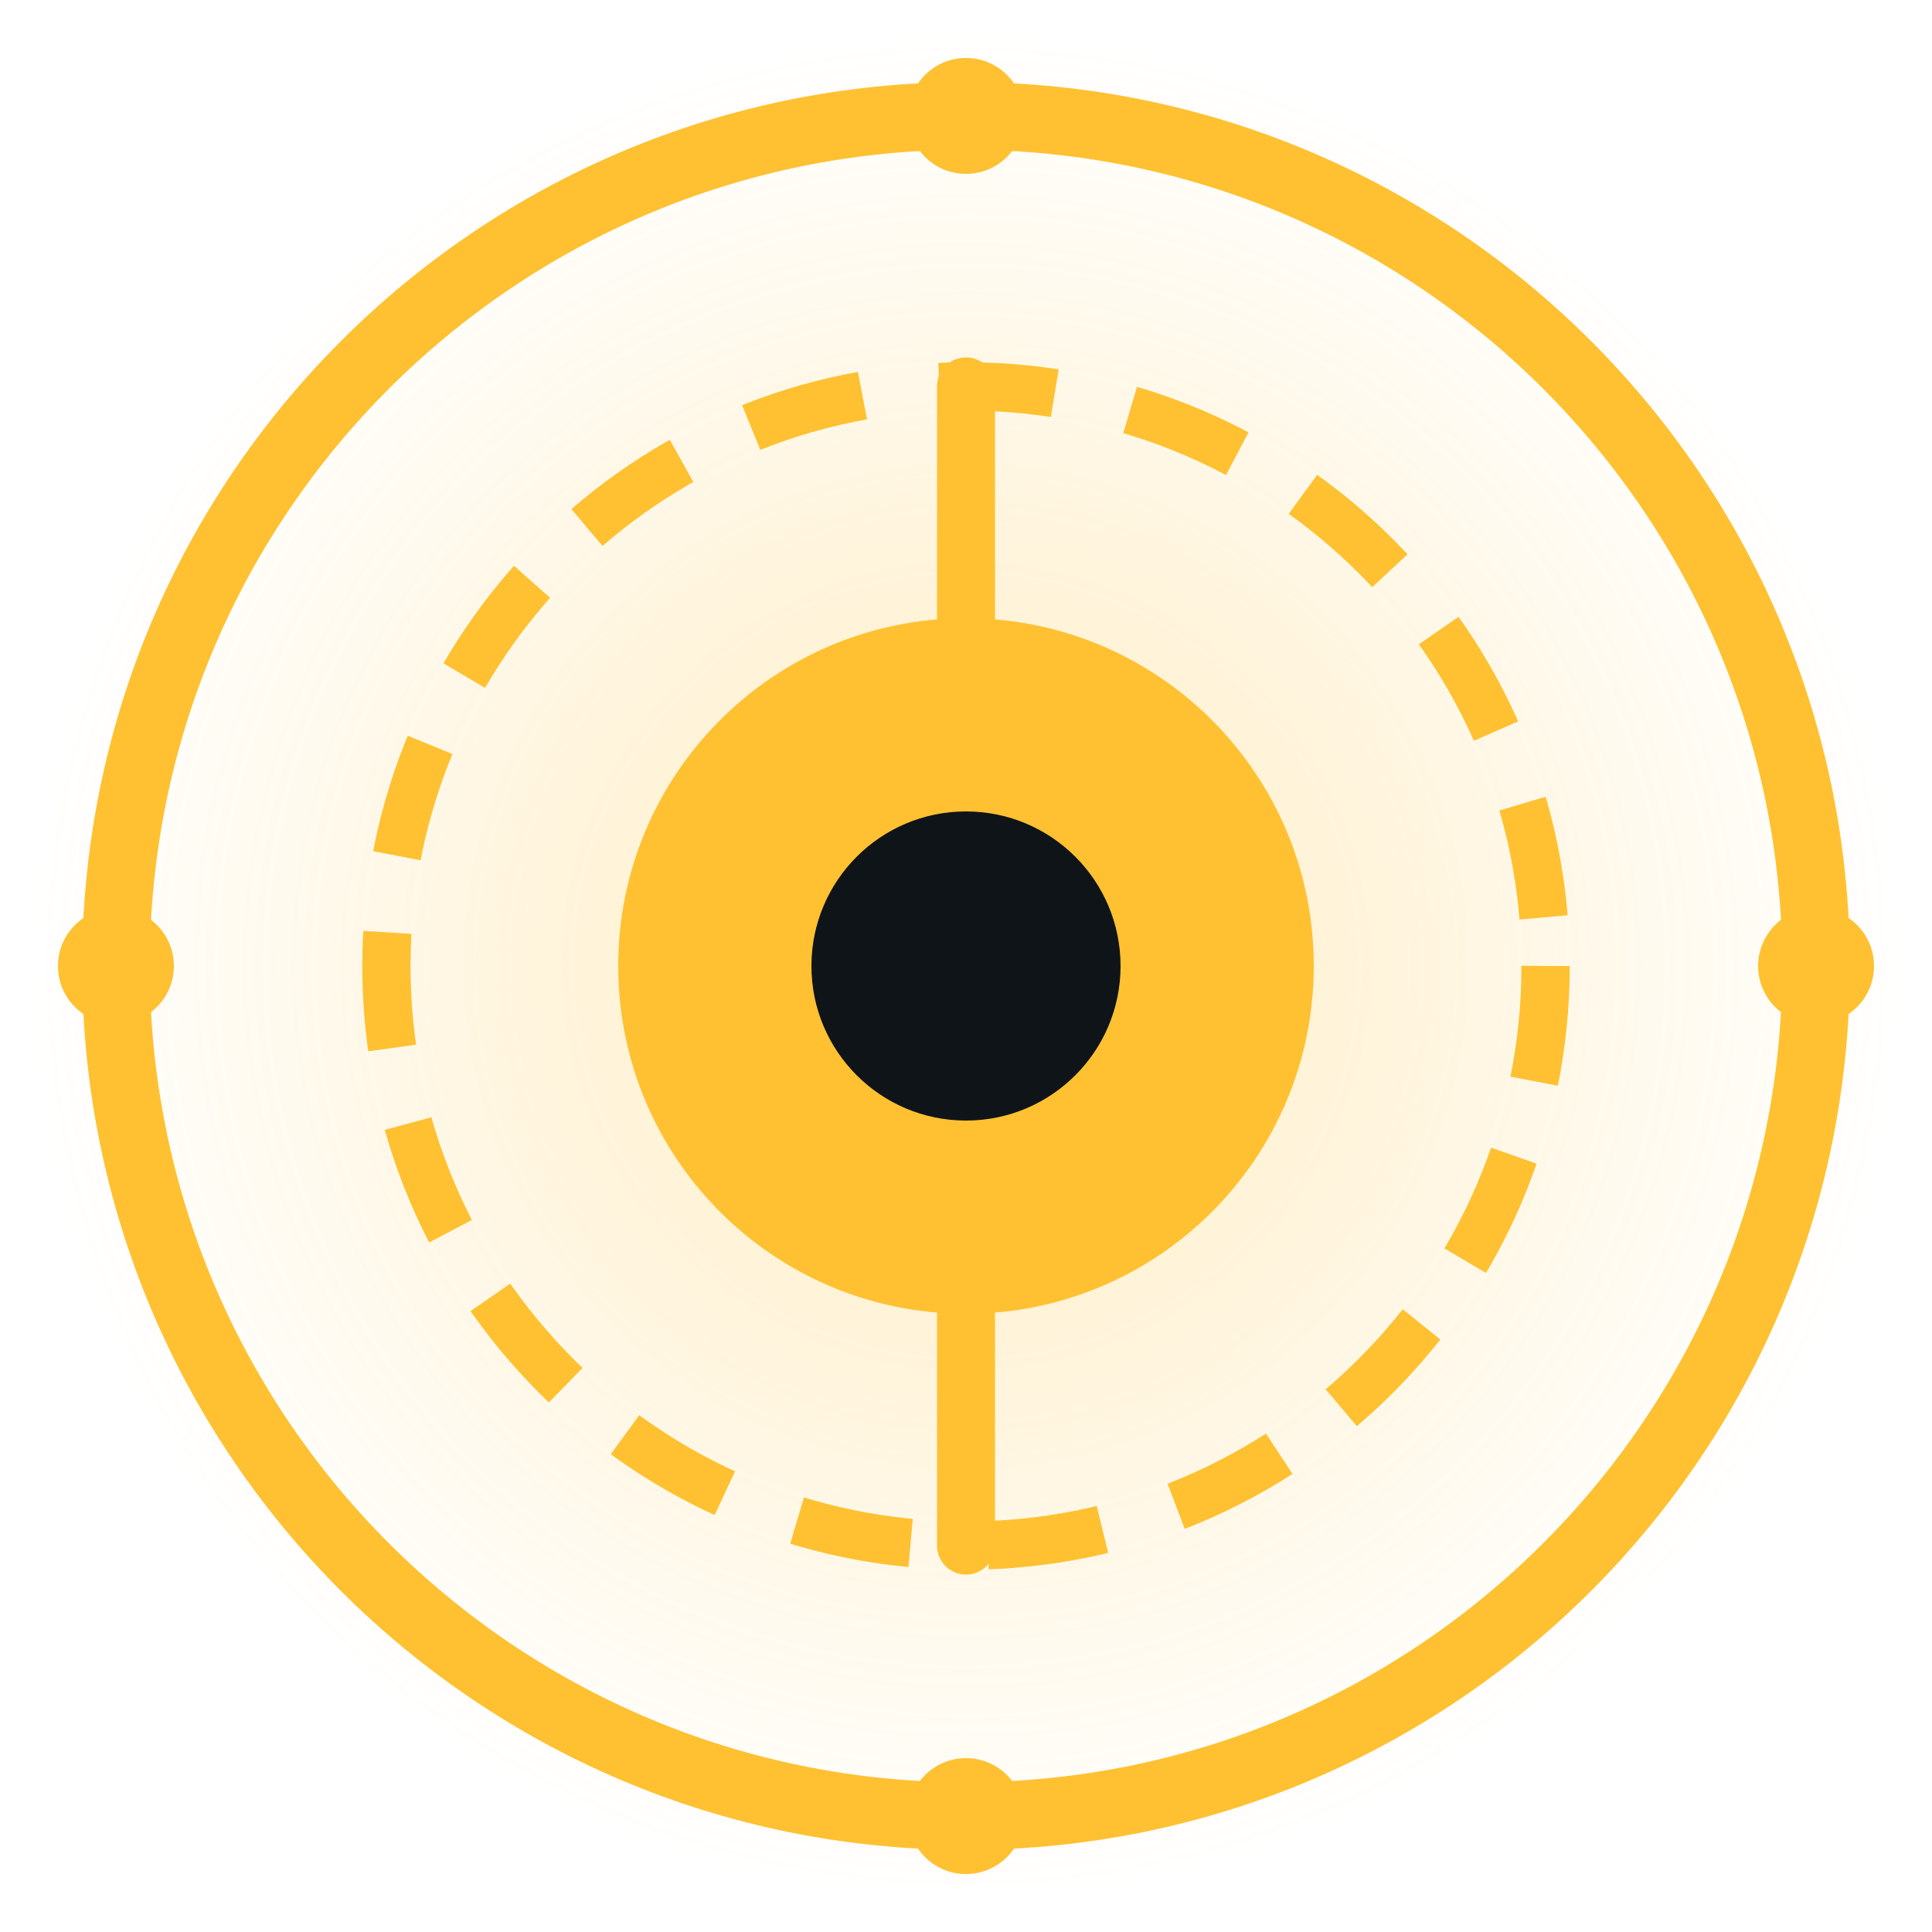
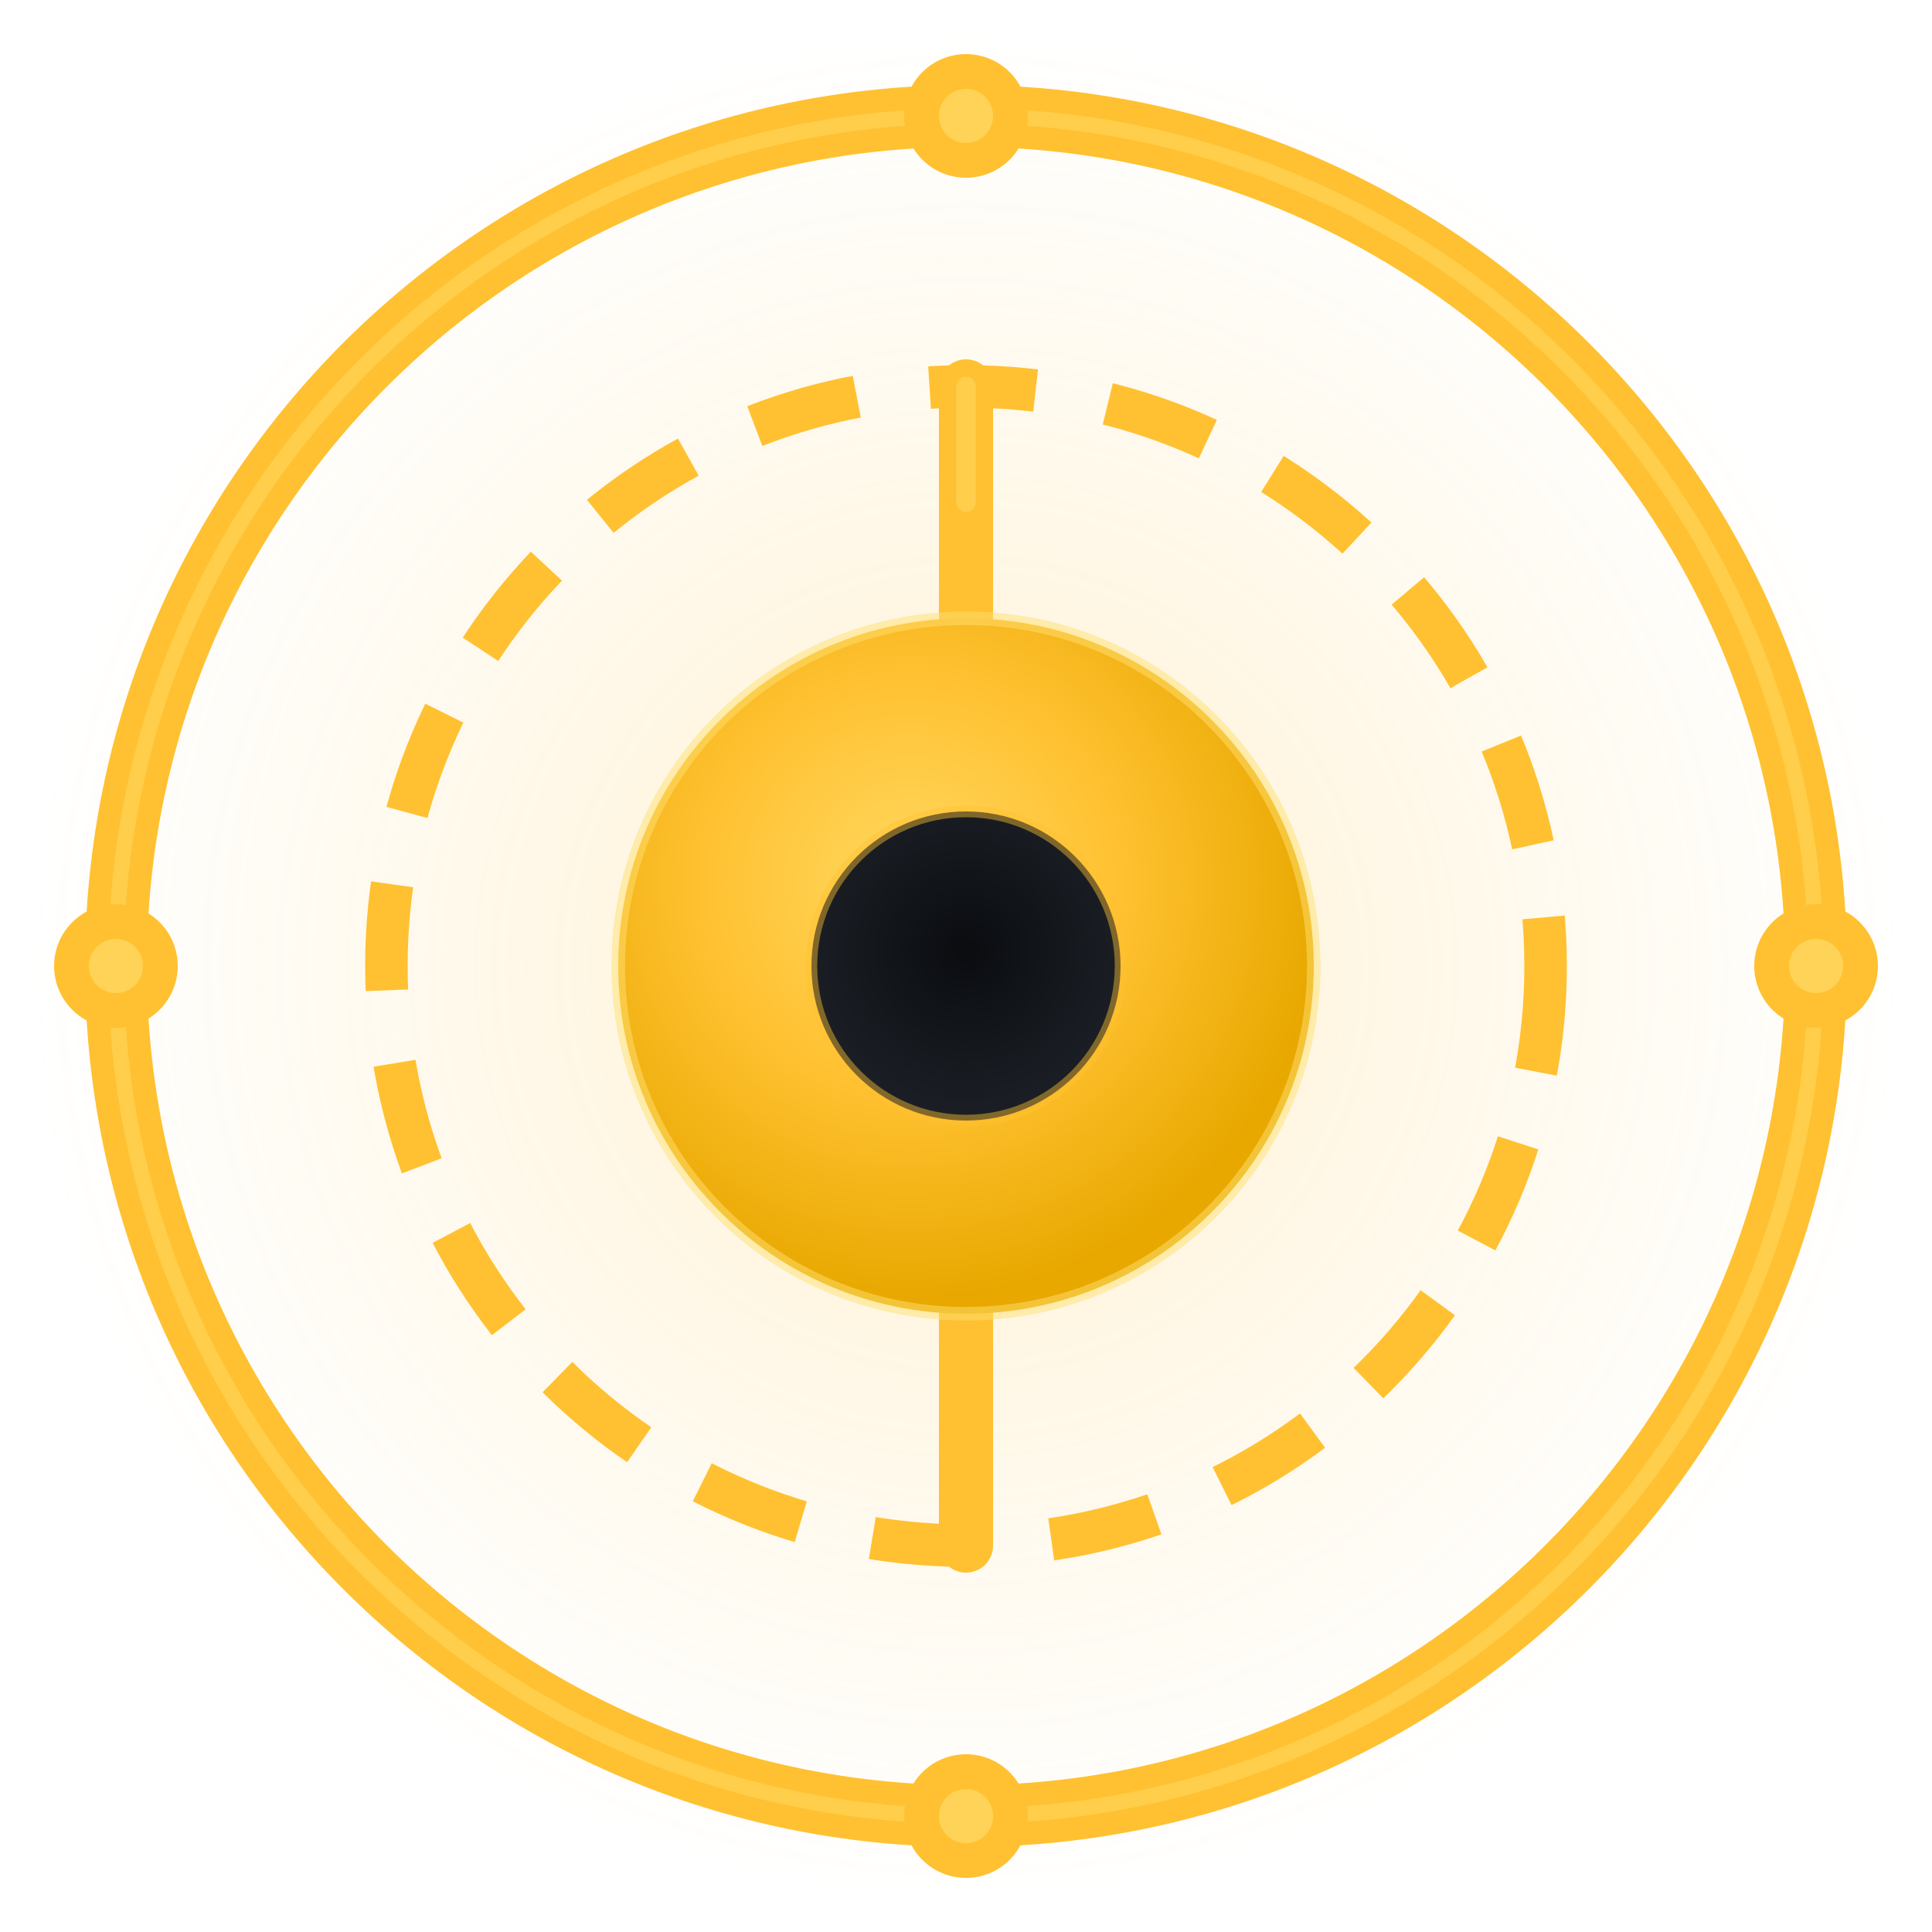
<svg xmlns="http://www.w3.org/2000/svg" viewBox="0 0 100 100" role="img" aria-label="Tauri logo">
  <defs>
-     <radialGradient id="tauriGlow" cx="50%" cy="50%" r="50%">
-       <stop offset="0%" stop-color="#FFC131" stop-opacity="0.3" />
-       <stop offset="100%" stop-color="#FFC131" stop-opacity="0" />
+     <radialGradient id="tauri-inner-rg" cx="42%" cy="38%" r="60%">
+       <stop offset="0%" stop-color="#FFD860" />
+       <stop offset="50%" stop-color="#FFC131" />
+       <stop offset="100%" stop-color="#E8A800" />
+     </radialGradient>
+     <radialGradient id="tauri-glow-rg" cx="50%" cy="50%" r="50%">
+       <stop offset="0%" stop-color="#FFC131" stop-opacity="0.22" />
+       <stop offset="70%" stop-color="#FFC131" stop-opacity="0.06" />
+       <stop offset="100%" stop-color="#FFC131" stop-opacity="0.0" />
+     </radialGradient>
+     <radialGradient id="tauri-bore-rg" cx="50%" cy="45%" r="50%">
+       <stop offset="0%" stop-color="#0A0C10" />
+       <stop offset="100%" stop-color="#1A1E24" />
    </radialGradient>
  </defs>
-   <circle cx="50" cy="50" r="48" fill="url(#tauriGlow)" />
-   <circle cx="50" cy="50" r="44" fill="none" stroke="#FFC131" stroke-width="3.5" />
-   <circle cx="50" cy="6" r="3" fill="#FFC131" />
-   <circle cx="50" cy="94" r="3" fill="#FFC131" />
-   <circle cx="6" cy="50" r="3" fill="#FFC131" />
-   <circle cx="94" cy="50" r="3" fill="#FFC131" />
-   <circle cx="50" cy="50" r="30" fill="none" stroke="#FFC131" stroke-width="2.5" stroke-dasharray="6 4" />
-   <circle cx="50" cy="50" r="18" fill="#FFC131" />
-   <circle cx="50" cy="50" r="8" fill="#0F1419" />
-   <line x1="50" y1="20" x2="50" y2="32" stroke="#FFC131" stroke-width="3" stroke-linecap="round" />
-   <line x1="50" y1="68" x2="50" y2="80" stroke="#FFC131" stroke-width="3" stroke-linecap="round" />
+   <circle cx="50" cy="50" r="48" fill="url(#tauri-glow-rg)" />
+   <circle cx="50" cy="50" r="44" fill="none" stroke="#FFC131" stroke-width="3.2" />
+   <circle cx="50" cy="50" r="44" fill="none" stroke="#FFD860" stroke-width="0.8" opacity="0.55" />
+   <circle cx="50" cy="6" r="3.2" fill="#FFC131" />
+   <circle cx="50" cy="94" r="3.2" fill="#FFC131" />
+   <circle cx="6" cy="50" r="3.2" fill="#FFC131" />
+   <circle cx="94" cy="50" r="3.2" fill="#FFC131" />
+   <circle cx="50" cy="6" r="1.4" fill="#FFE070" opacity="0.6" />
+   <circle cx="50" cy="94" r="1.4" fill="#FFE070" opacity="0.6" />
+   <circle cx="6" cy="50" r="1.4" fill="#FFE070" opacity="0.6" />
+   <circle cx="94" cy="50" r="1.4" fill="#FFE070" opacity="0.6" />
+   <circle cx="50" cy="50" r="30" fill="none" stroke="#FFC131" stroke-width="2.2" stroke-dasharray="5.5 3.8" />
+   <line x1="50" y1="20" x2="50" y2="32" stroke="#FFC131" stroke-width="2.8" stroke-linecap="round" />
+   <line x1="50" y1="68" x2="50" y2="80" stroke="#FFC131" stroke-width="2.8" stroke-linecap="round" />
+   <line x1="50" y1="20" x2="50" y2="26" stroke="#FFD860" stroke-width="1" stroke-linecap="round" opacity="0.55" />
+   <circle cx="50" cy="50" r="18" fill="url(#tauri-inner-rg)" />
+   <circle cx="50" cy="50" r="18" fill="none" stroke="#FFE070" stroke-width="0.7" opacity="0.5" />
+   <circle cx="50" cy="50" r="8" fill="url(#tauri-bore-rg)" />
+   <circle cx="50" cy="50" r="8" fill="none" stroke="#FFC131" stroke-width="0.6" opacity="0.45" />
</svg>
